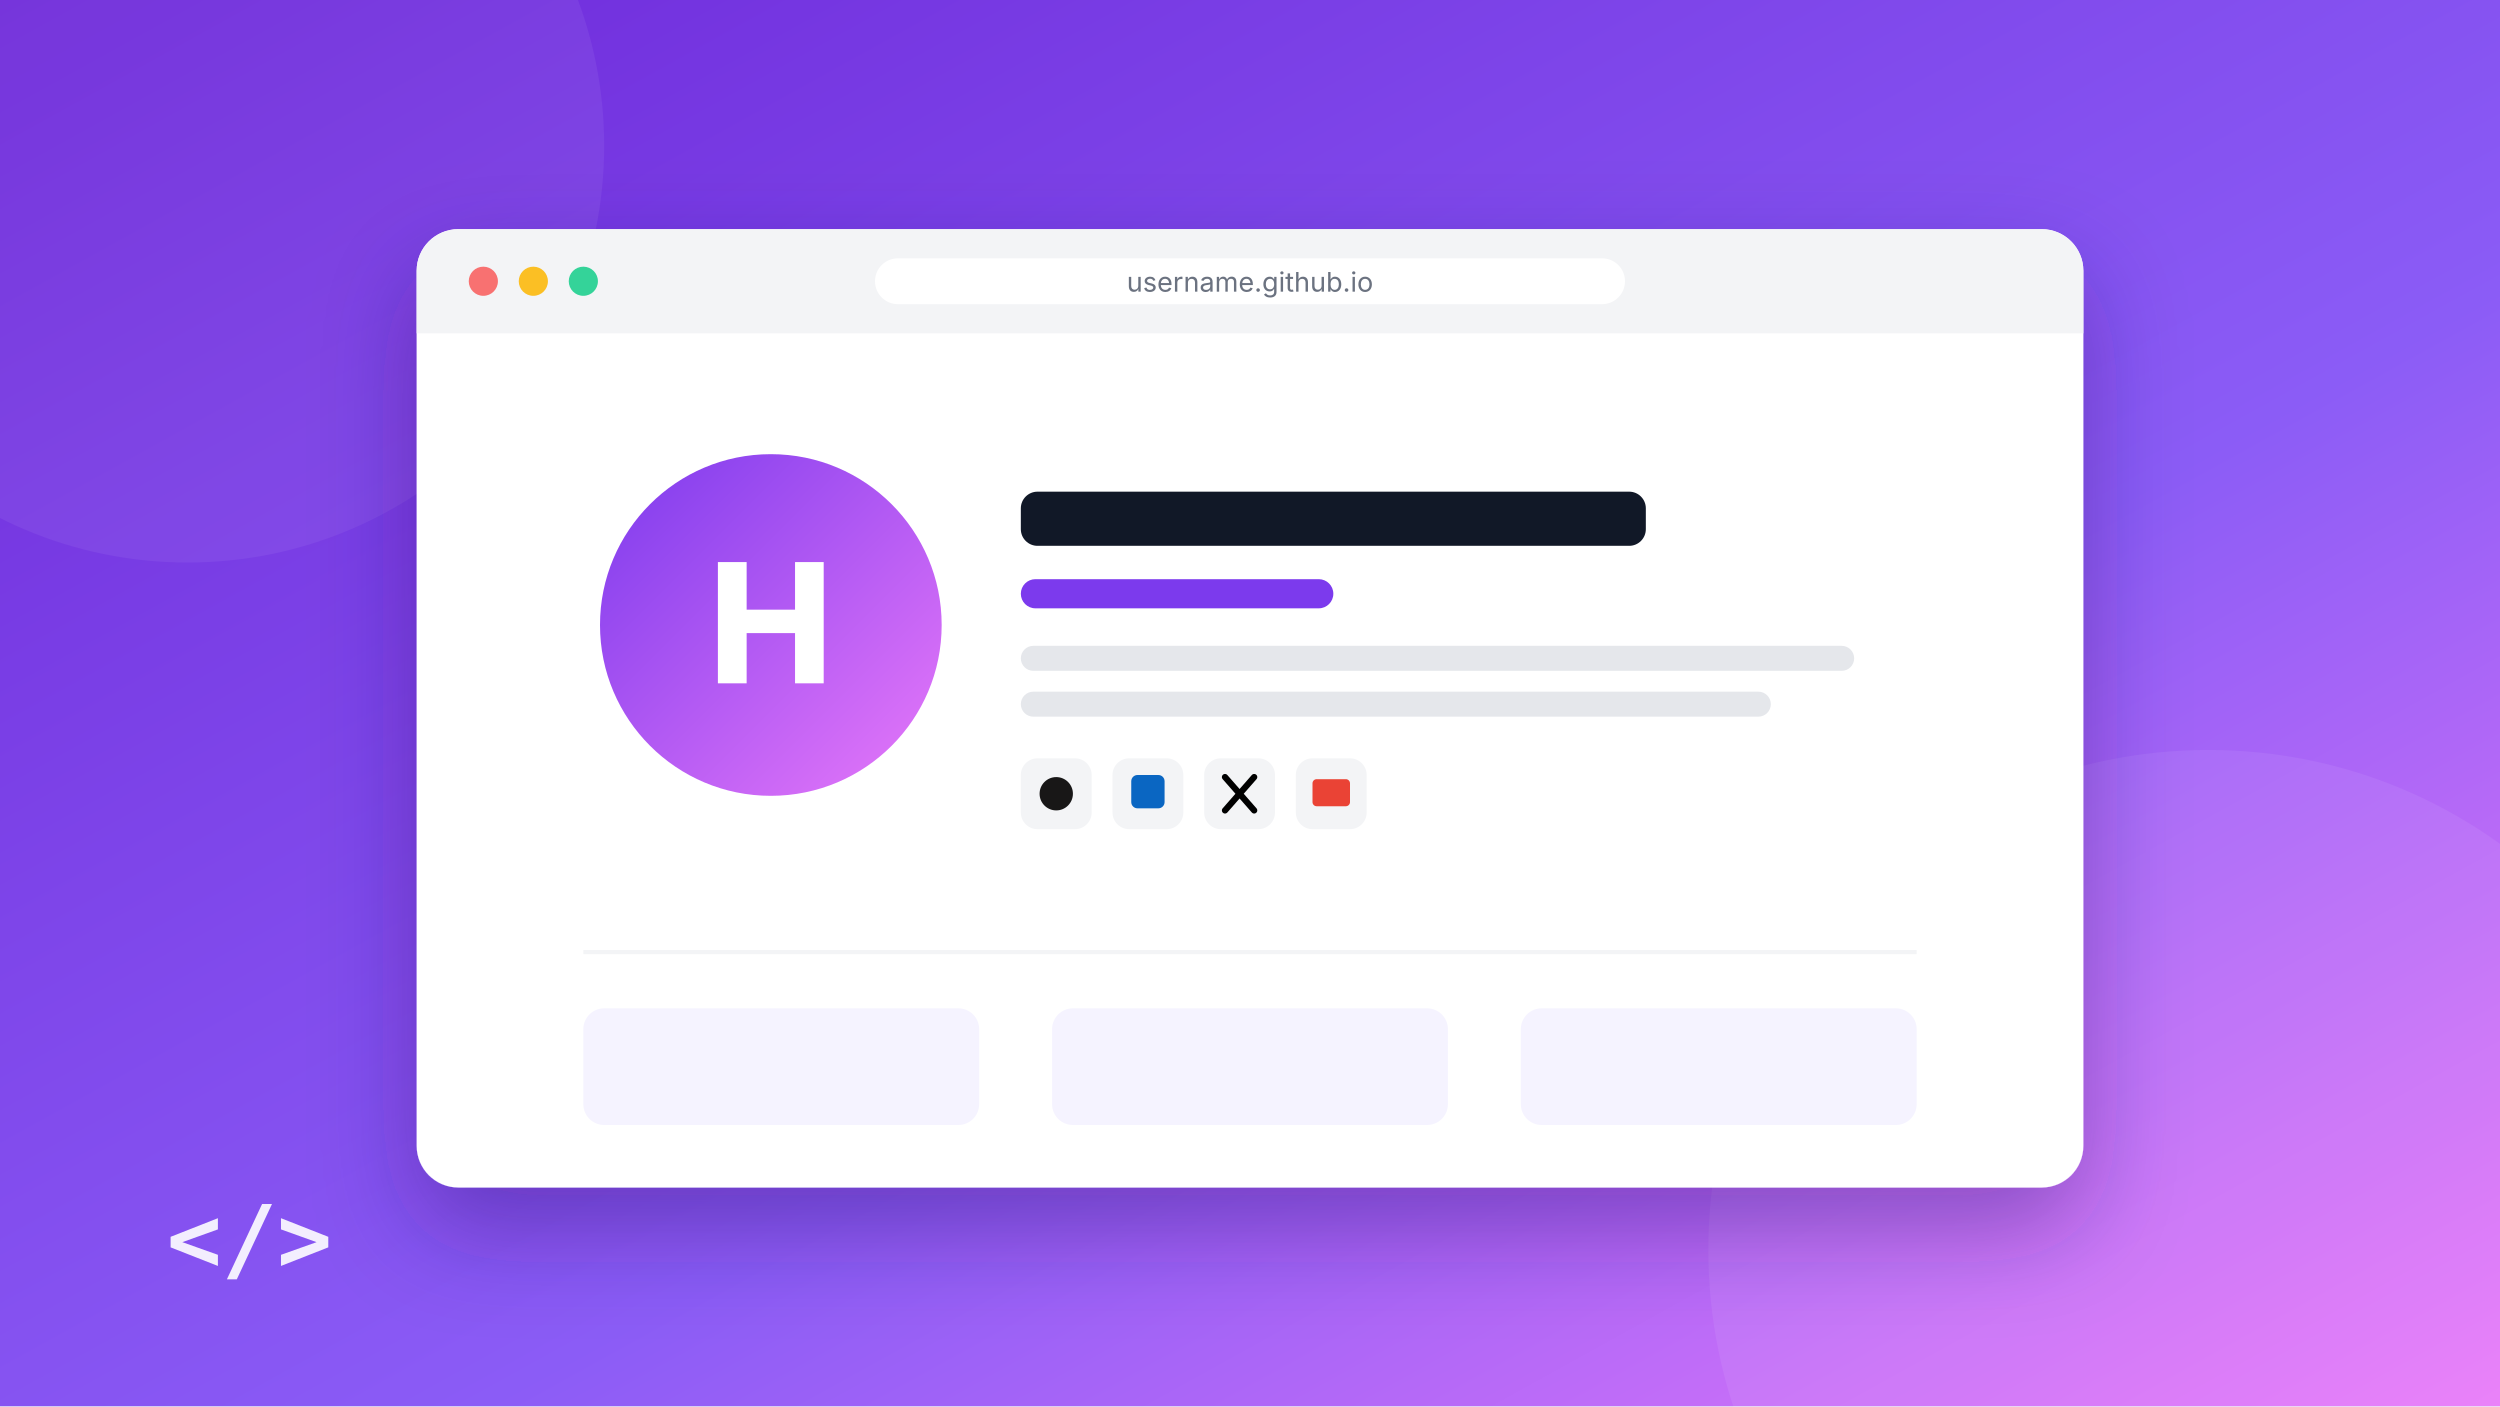
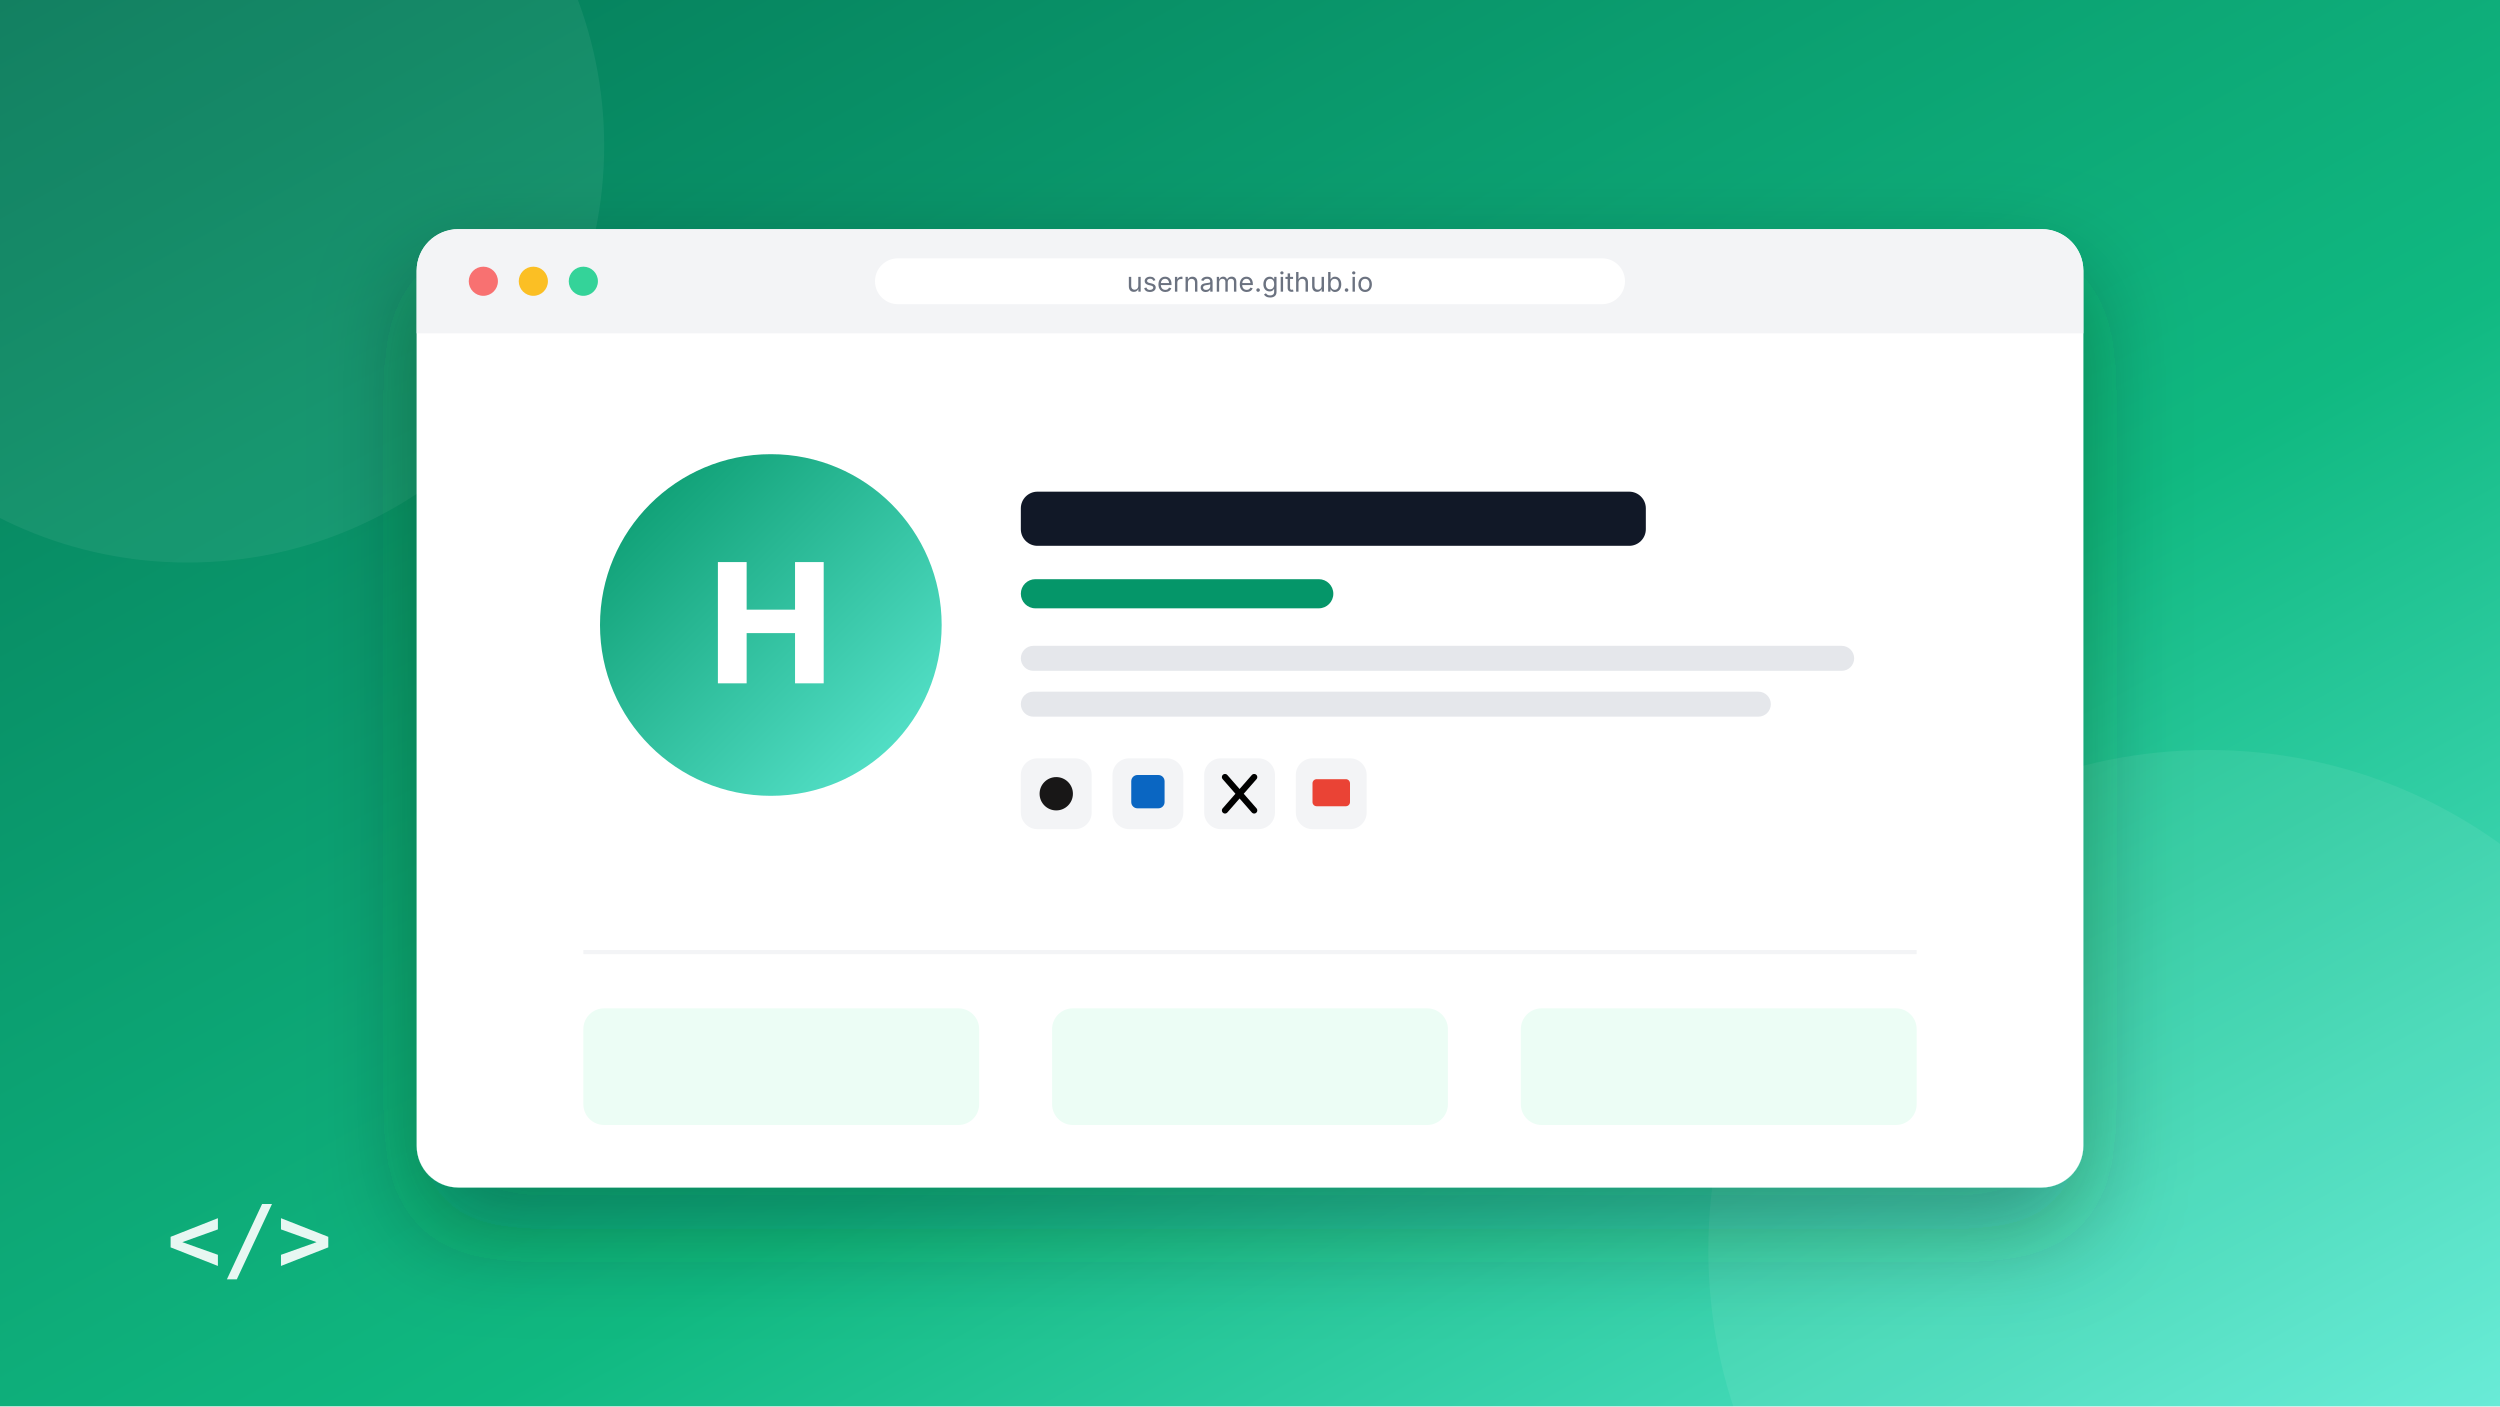
<svg xmlns="http://www.w3.org/2000/svg" viewBox="0 0 1200 675" width="1200" height="675">
  <defs>
    <linearGradient id="bg" x1="0" y1="0" x2="1" y2="1">
-       <stop offset="0" stop-color="#6D28D9" />
-       <stop offset="0.6" stop-color="#8B5CF6" />
-       <stop offset="1" stop-color="#E879F9" />
+       <stop offset="0" stop-color="#047857" />
+       <stop offset="0.6" stop-color="#10B981" />
+       <stop offset="1" stop-color="#5EEAD4" />
    </linearGradient>
    <linearGradient id="av" x1="0" y1="0" x2="1" y2="1">
-       <stop offset="0" stop-color="#7C3AED" />
-       <stop offset="1" stop-color="#E879F9" />
+       <stop offset="0" stop-color="#059669" />
+       <stop offset="1" stop-color="#5EEAD4" />
    </linearGradient>
    <filter id="shadow" x="-20%" y="-20%" width="140%" height="140%">
-       <feDropShadow dx="0" dy="20" stdDeviation="24" flood-color="#2e1065" flood-opacity="0.35" />
+       <feDropShadow dx="0" dy="20" stdDeviation="24" flood-color="#022C22" flood-opacity="0.35" />
    </filter>
  </defs>
  <rect width="1200" height="675" fill="url(#bg)" />
  <circle cx="1060" cy="600" r="240" fill="#fff" opacity="0.07" />
  <circle cx="90" cy="70" r="200" fill="#fff" opacity="0.06" />
  <g filter="url(#shadow)">
    <rect x="200" y="110" width="800" height="460" rx="20" fill="#fff" />
  </g>
  <path d="M200 130a20 20 0 0 1 20-20h760a20 20 0 0 1 20 20v30H200z" fill="#F3F4F6" />
  <circle cx="232" cy="135" r="7" fill="#F87171" />
  <circle cx="256" cy="135" r="7" fill="#FBBF24" />
  <circle cx="280" cy="135" r="7" fill="#34D399" />
  <rect x="420" y="124" width="360" height="22" rx="11" fill="#fff" />
  <text x="600" y="140" text-anchor="middle" font-family="Inter, 'Segoe UI', Helvetica, Arial, sans-serif" font-size="13" fill="#6B7280">username.github.io</text>
  <circle cx="370" cy="300" r="82" fill="url(#av)" />
  <text x="370" y="328" text-anchor="middle" font-family="Inter, 'Segoe UI', Helvetica, Arial, sans-serif" font-size="80" font-weight="800" fill="#fff">H</text>
  <rect x="490" y="236" width="300" height="26" rx="8" fill="#111827" />
-   <rect x="490" y="278" width="150" height="14" rx="7" fill="#7C3AED" />
+   <rect x="490" y="278" width="150" height="14" rx="7" fill="#059669" />
  <rect x="490" y="310" width="400" height="12" rx="6" fill="#E5E7EB" />
  <rect x="490" y="332" width="360" height="12" rx="6" fill="#E5E7EB" />
  <g>
    <rect x="490" y="364" width="34" height="34" rx="8" fill="#F3F4F6" />
    <rect x="534" y="364" width="34" height="34" rx="8" fill="#F3F4F6" />
    <rect x="578" y="364" width="34" height="34" rx="8" fill="#F3F4F6" />
    <rect x="622" y="364" width="34" height="34" rx="8" fill="#F3F4F6" />
    <circle cx="507" cy="381" r="8" fill="#181717" />
    <rect x="543" y="372" width="16" height="16" rx="3" fill="#0A66C2" />
    <path d="M588 373l14 16M602 373l-14 16" stroke="#000" stroke-width="3" stroke-linecap="round" />
    <rect x="630" y="374" width="18" height="13" rx="2" fill="#EA4335" />
  </g>
  <rect x="280" y="456" width="640" height="2" fill="#F3F4F6" />
-   <rect x="280" y="484" width="190" height="56" rx="10" fill="#F5F3FF" />
-   <rect x="505" y="484" width="190" height="56" rx="10" fill="#F5F3FF" />
-   <rect x="730" y="484" width="190" height="56" rx="10" fill="#F5F3FF" />
+   <rect x="280" y="484" width="190" height="56" rx="10" fill="#ECFDF5" />
+   <rect x="505" y="484" width="190" height="56" rx="10" fill="#ECFDF5" />
+   <rect x="730" y="484" width="190" height="56" rx="10" fill="#ECFDF5" />
  <text x="80" y="610" font-family="'JetBrains Mono', 'Fira Code', Menlo, Consolas, monospace" font-size="44" font-weight="700" fill="#fff" opacity="0.9">&lt;/&gt;</text>
</svg>
